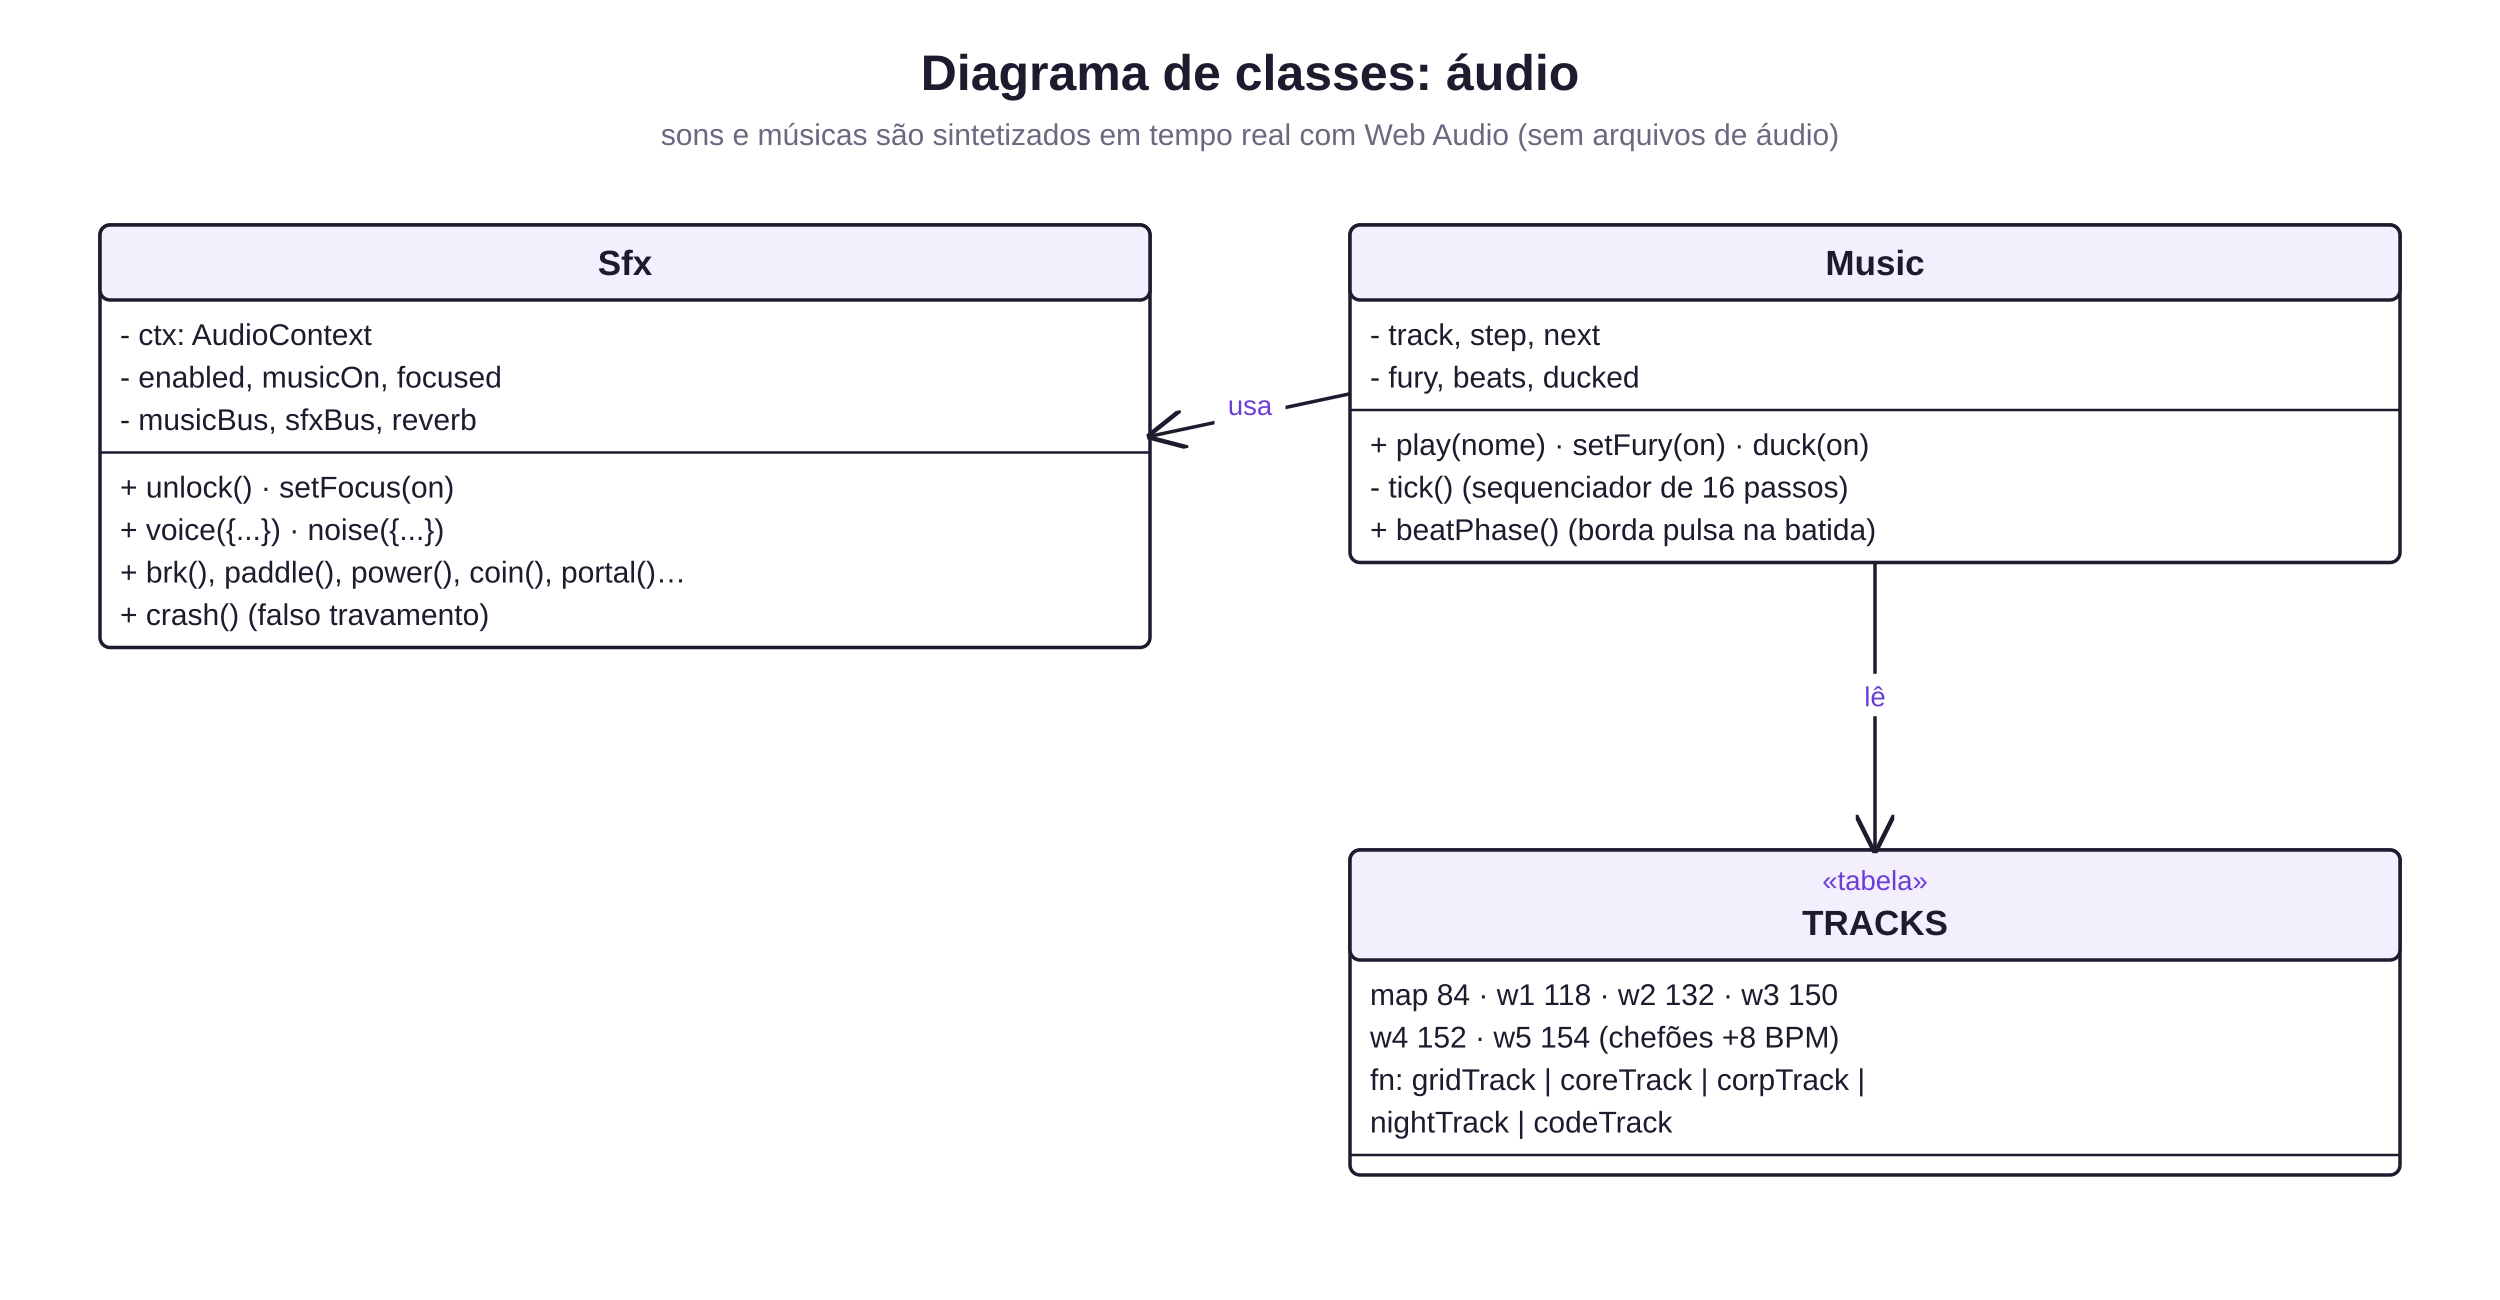
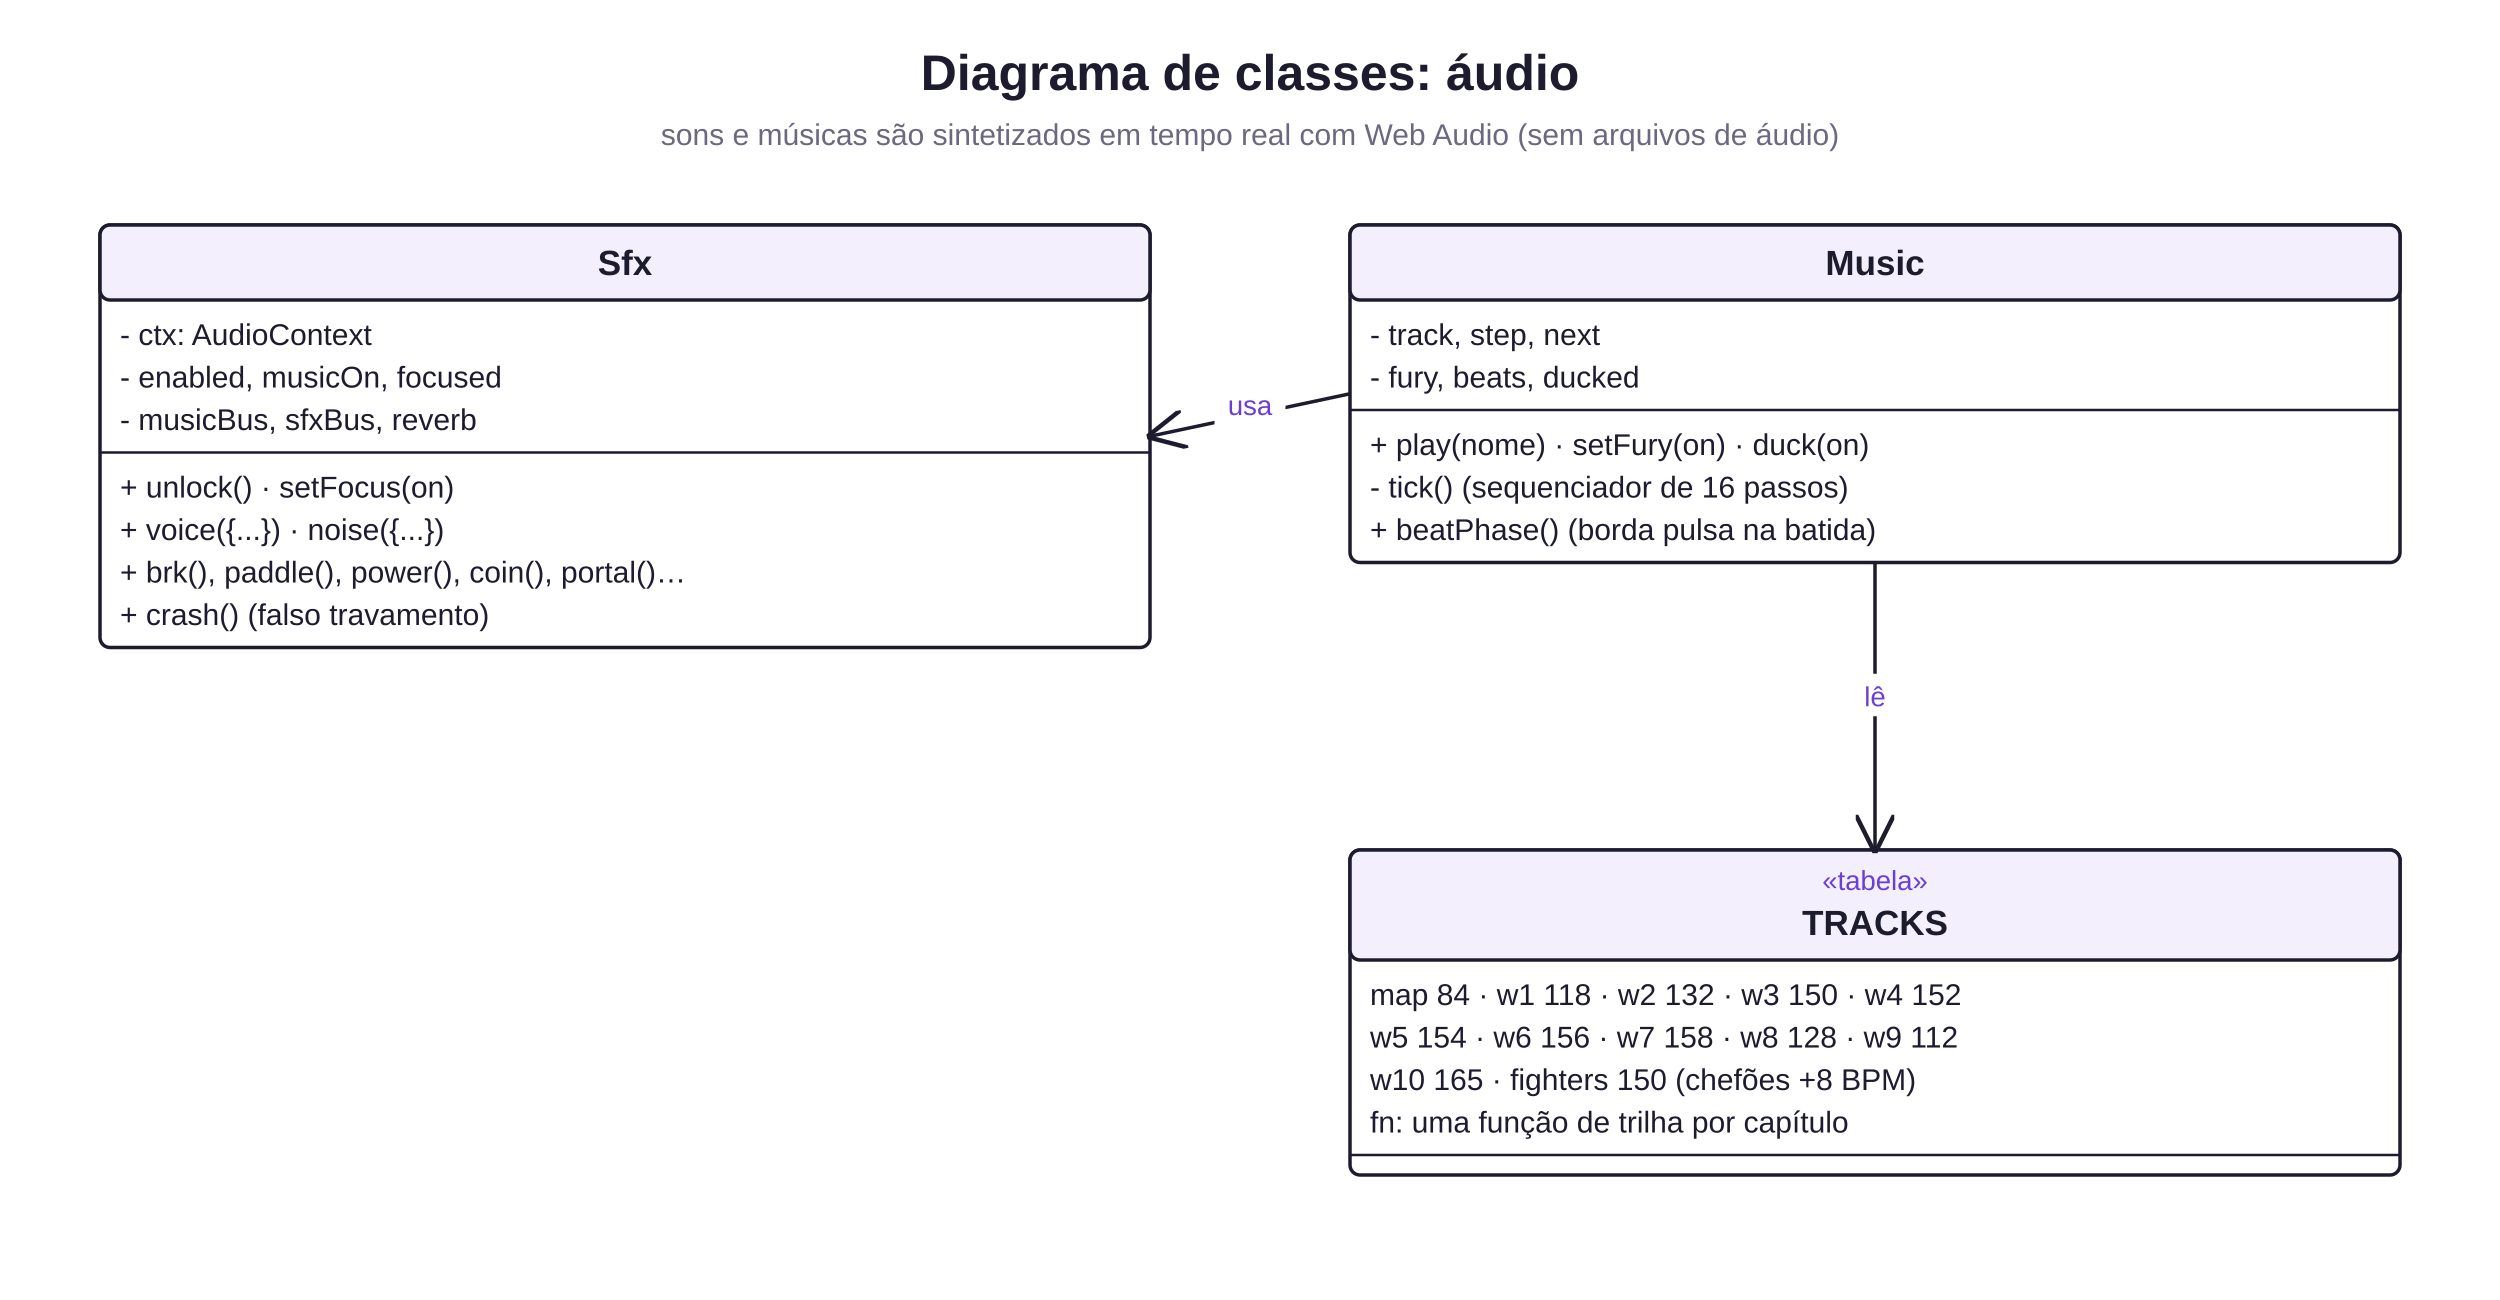
<svg xmlns="http://www.w3.org/2000/svg" width="1000" height="520" viewBox="0 0 1000 520">
  <defs>
    <marker id="tri" viewBox="0 0 12 12" refX="11" refY="6" markerWidth="14" markerHeight="14" orient="auto-start-reverse">
      <path d="M0,0 L12,6 L0,12 Z" fill="#fff" stroke="#1d1b2e" stroke-width="1.2" />
    </marker>
    <marker id="open" viewBox="0 0 12 12" refX="11" refY="6" markerWidth="11" markerHeight="11" orient="auto-start-reverse">
      <path d="M0,0 L12,6 L0,12" fill="none" stroke="#1d1b2e" stroke-width="1.4" />
    </marker>
    <marker id="dia" viewBox="0 0 16 10" refX="1" refY="5" markerWidth="18" markerHeight="12" orient="auto-start-reverse">
      <path d="M0,5 L8,0 L16,5 L8,10 Z" fill="#1d1b2e" />
    </marker>
  </defs>
  <rect width="100%" height="100%" fill="#ffffff" />
  <text x="500" y="36" font-family="Segoe UI, Arial, sans-serif" font-size="20" font-weight="700" fill="#1d1b2e" text-anchor="middle">Diagrama de classes: áudio</text>
  <text x="500" y="58" font-family="Segoe UI, Arial, sans-serif" font-size="12" font-weight="400" fill="#6b6880" text-anchor="middle">sons e músicas são sintetizados em tempo real com Web Audio (sem arquivos de áudio)</text>
  <rect x="40" y="90" width="420" height="169" rx="4" fill="#fff" stroke="#1d1b2e" stroke-width="1.4" />
  <rect x="40" y="90" width="420" height="30" rx="4" fill="#f3effc" stroke="#1d1b2e" stroke-width="1.4" />
  <text x="250" y="110" font-family="Segoe UI, Arial, sans-serif" font-size="14" font-weight="700" fill="#1d1b2e" text-anchor="middle">Sfx</text>
  <line x1="40" y1="181" x2="460" y2="181" stroke="#1d1b2e" stroke-width="1" />
  <text x="48" y="138" font-family="Segoe UI, Arial, sans-serif" font-size="12" font-weight="400" fill="#1d1b2e" text-anchor="start">- ctx: AudioContext</text>
  <text x="48" y="155" font-family="Segoe UI, Arial, sans-serif" font-size="12" font-weight="400" fill="#1d1b2e" text-anchor="start">- enabled, musicOn, focused</text>
  <text x="48" y="172" font-family="Segoe UI, Arial, sans-serif" font-size="12" font-weight="400" fill="#1d1b2e" text-anchor="start">- musicBus, sfxBus, reverb</text>
  <text x="48" y="199" font-family="Segoe UI, Arial, sans-serif" font-size="12" font-weight="400" fill="#1d1b2e" text-anchor="start">+ unlock()  ·  setFocus(on)</text>
  <text x="48" y="216" font-family="Segoe UI, Arial, sans-serif" font-size="12" font-weight="400" fill="#1d1b2e" text-anchor="start">+ voice({...})  ·  noise({...})</text>
  <text x="48" y="233" font-family="Segoe UI, Arial, sans-serif" font-size="12" font-weight="400" fill="#1d1b2e" text-anchor="start">+ brk(), paddle(), power(), coin(), portal()…</text>
  <text x="48" y="250" font-family="Segoe UI, Arial, sans-serif" font-size="12" font-weight="400" fill="#1d1b2e" text-anchor="start">+ crash()  (falso travamento)</text>
  <rect x="540" y="90" width="420" height="135" rx="4" fill="#fff" stroke="#1d1b2e" stroke-width="1.4" />
  <rect x="540" y="90" width="420" height="30" rx="4" fill="#f3effc" stroke="#1d1b2e" stroke-width="1.4" />
  <text x="750" y="110" font-family="Segoe UI, Arial, sans-serif" font-size="14" font-weight="700" fill="#1d1b2e" text-anchor="middle">Music</text>
  <line x1="540" y1="164" x2="960" y2="164" stroke="#1d1b2e" stroke-width="1" />
  <text x="548" y="138" font-family="Segoe UI, Arial, sans-serif" font-size="12" font-weight="400" fill="#1d1b2e" text-anchor="start">- track, step, next</text>
  <text x="548" y="155" font-family="Segoe UI, Arial, sans-serif" font-size="12" font-weight="400" fill="#1d1b2e" text-anchor="start">- fury, beats, ducked</text>
  <text x="548" y="182" font-family="Segoe UI, Arial, sans-serif" font-size="12" font-weight="400" fill="#1d1b2e" text-anchor="start">+ play(nome)  ·  setFury(on)  ·  duck(on)</text>
  <text x="548" y="199" font-family="Segoe UI, Arial, sans-serif" font-size="12" font-weight="400" fill="#1d1b2e" text-anchor="start">- tick()  (sequenciador de 16 passos)</text>
  <text x="548" y="216" font-family="Segoe UI, Arial, sans-serif" font-size="12" font-weight="400" fill="#1d1b2e" text-anchor="start">+ beatPhase()  (borda pulsa na batida)</text>
  <rect x="540" y="340" width="420" height="130" rx="4" fill="#fff" stroke="#1d1b2e" stroke-width="1.4" />
  <rect x="540" y="340" width="420" height="44" rx="4" fill="#f3effc" stroke="#1d1b2e" stroke-width="1.4" />
  <text x="750" y="356" font-family="Segoe UI, Arial, sans-serif" font-size="11" font-weight="400" fill="#6b3fd6" text-anchor="middle">«tabela»</text>
  <text x="750" y="374" font-family="Segoe UI, Arial, sans-serif" font-size="14" font-weight="700" fill="#1d1b2e" text-anchor="middle">TRACKS</text>
  <line x1="540" y1="462" x2="960" y2="462" stroke="#1d1b2e" stroke-width="1" />
-   <text x="548" y="402" font-family="Segoe UI, Arial, sans-serif" font-size="12" font-weight="400" fill="#1d1b2e" text-anchor="start">map 84 · w1 118 · w2 132 · w3 150</text>
-   <text x="548" y="419" font-family="Segoe UI, Arial, sans-serif" font-size="12" font-weight="400" fill="#1d1b2e" text-anchor="start">w4 152 · w5 154  (chefões +8 BPM)</text>
-   <text x="548" y="436" font-family="Segoe UI, Arial, sans-serif" font-size="12" font-weight="400" fill="#1d1b2e" text-anchor="start">fn: gridTrack | coreTrack | corpTrack |</text>
-   <text x="548" y="453" font-family="Segoe UI, Arial, sans-serif" font-size="12" font-weight="400" fill="#1d1b2e" text-anchor="start">     nightTrack | codeTrack</text>
+   <text x="548" y="402" font-family="Segoe UI, Arial, sans-serif" font-size="12" font-weight="400" fill="#1d1b2e" text-anchor="start">map 84 · w1 118 · w2 132 · w3 150 · w4 152</text>
+   <text x="548" y="419" font-family="Segoe UI, Arial, sans-serif" font-size="12" font-weight="400" fill="#1d1b2e" text-anchor="start">w5 154 · w6 156 · w7 158 · w8 128 · w9 112</text>
+   <text x="548" y="436" font-family="Segoe UI, Arial, sans-serif" font-size="12" font-weight="400" fill="#1d1b2e" text-anchor="start">w10 165 · fighters 150  (chefões +8 BPM)</text>
+   <text x="548" y="453" font-family="Segoe UI, Arial, sans-serif" font-size="12" font-weight="400" fill="#1d1b2e" text-anchor="start">fn: uma função de trilha por capítulo</text>
  <path d="M540,157.5 L460,174.5" fill="none" stroke="#1d1b2e" stroke-width="1.4" marker-end="url(#open)" />
  <rect x="485.8" y="153" width="28.4" height="17" fill="#fff" />
  <text x="500" y="166" font-family="Segoe UI, Arial, sans-serif" font-size="11" font-weight="400" fill="#6b3fd6" text-anchor="middle">usa</text>
  <path d="M750,225 L750,340" fill="none" stroke="#1d1b2e" stroke-width="1.4" marker-end="url(#open)" />
  <rect x="739.2" y="269.5" width="21.6" height="17" fill="#fff" />
  <text x="750" y="282.5" font-family="Segoe UI, Arial, sans-serif" font-size="11" font-weight="400" fill="#6b3fd6" text-anchor="middle">lê</text>
</svg>
